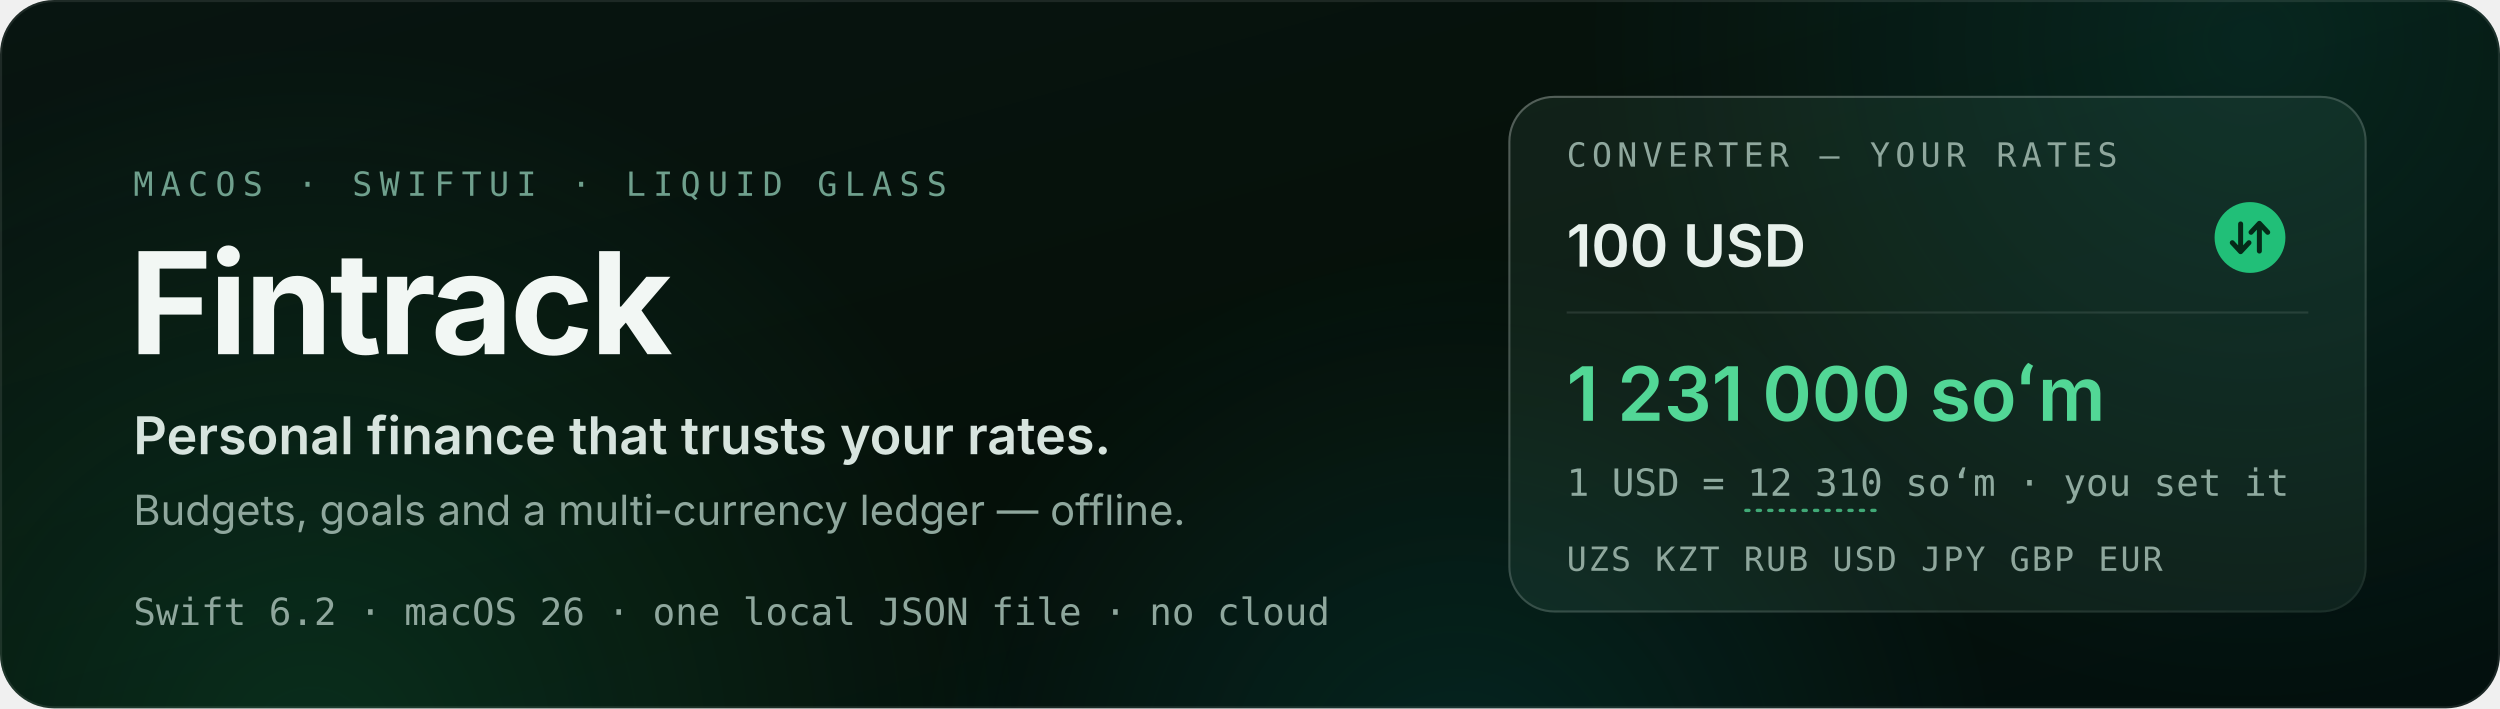
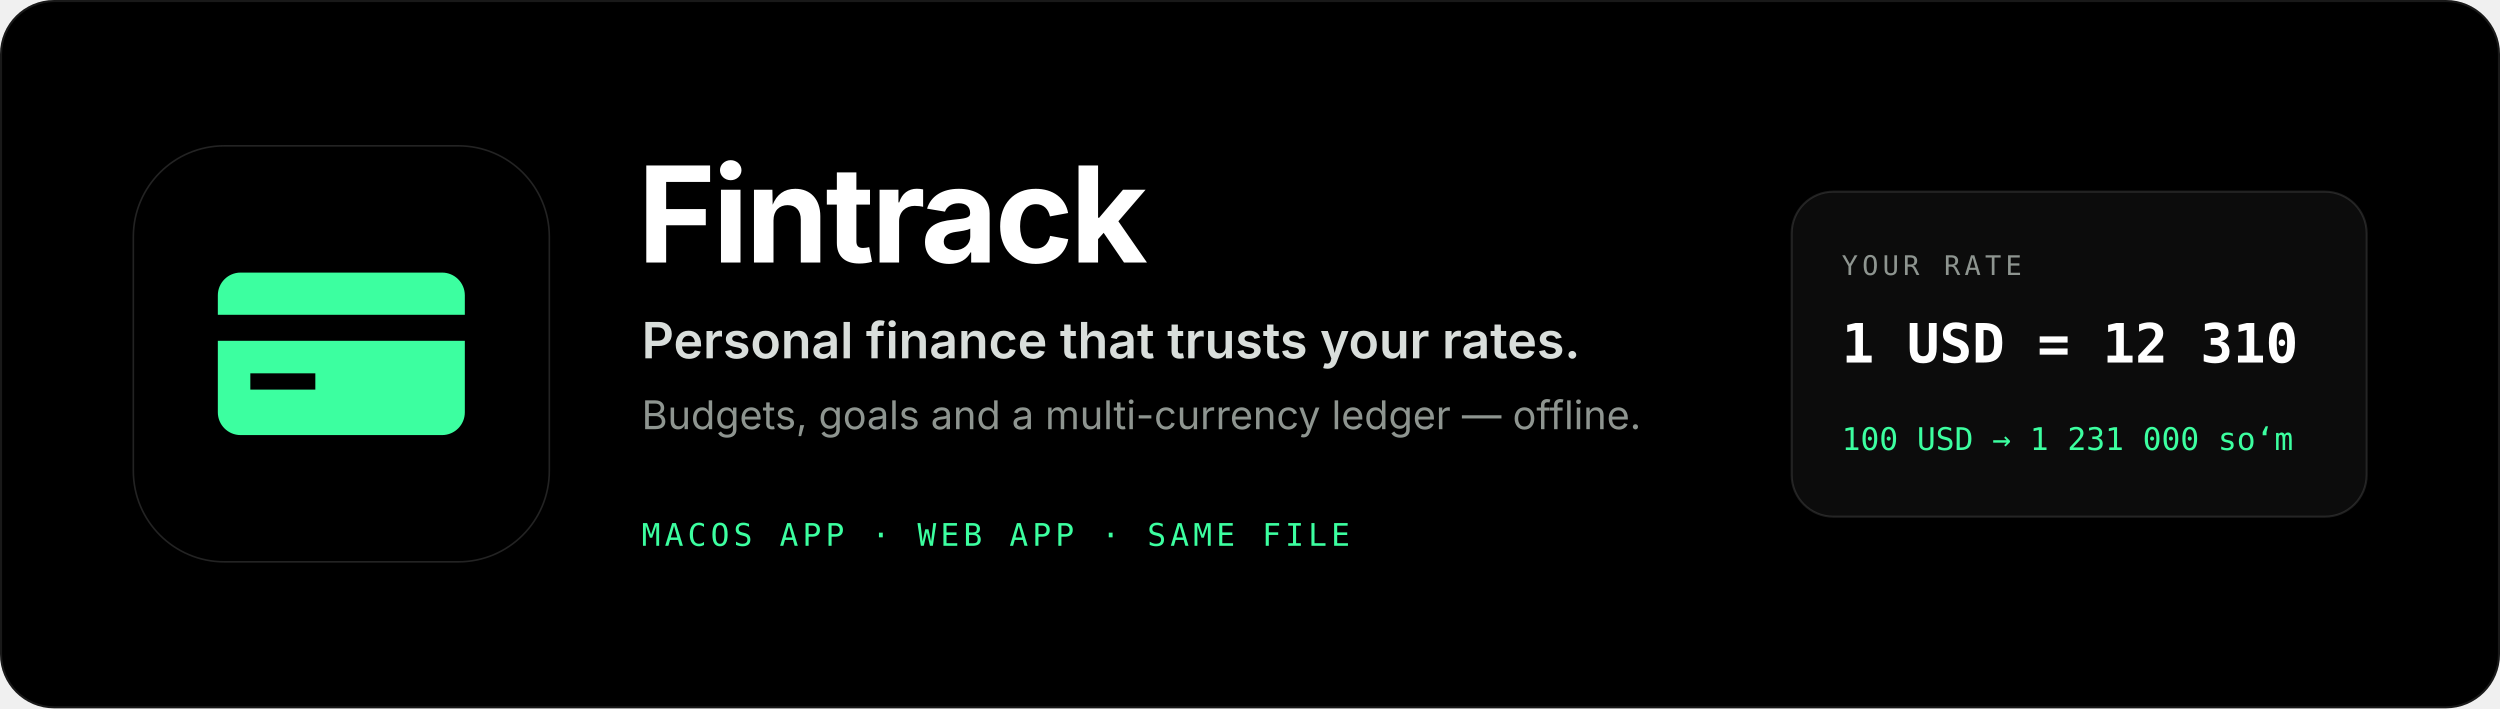
<svg xmlns="http://www.w3.org/2000/svg" width="1200" height="340" viewBox="0 0 1200 340" role="img" aria-labelledby="title desc">
-   <defs>
-     <linearGradient id="bg" x1="0" y1="0" x2="1" y2="1">
-       <stop offset="0" stop-color="#081511" />
-       <stop offset="0.55" stop-color="#051009" />
-       <stop offset="1" stop-color="#03100E" />
-     </linearGradient>
-     <radialGradient id="glowA" cx="0.5" cy="0.5" r="0.5">
-       <stop offset="0" stop-color="#21BF78" stop-opacity="0.17" />
-       <stop offset="1" stop-color="#21BF78" stop-opacity="0" />
-     </radialGradient>
-     <radialGradient id="glowB" cx="0.5" cy="0.5" r="0.5">
-       <stop offset="0" stop-color="#0D736B" stop-opacity="0.22" />
-       <stop offset="1" stop-color="#0D736B" stop-opacity="0" />
-     </radialGradient>
-     <linearGradient id="rim" x1="0" y1="0" x2="1" y2="1">
-       <stop offset="0" stop-color="#FFFFFF" stop-opacity="0.28" />
-       <stop offset="1" stop-color="#FFFFFF" stop-opacity="0.05" />
-     </linearGradient>
-     <clipPath id="frame">
-       <rect width="1200" height="340" rx="26" />
-     </clipPath>
-   </defs>
-   <rect width="1200" height="340" rx="26" fill="url(#bg)" />
-   <g clip-path="url(#frame)">
-     <circle cx="150" cy="360" r="340" fill="url(#glowA)" />
-     <circle cx="1080" cy="20" r="320" fill="url(#glowB)" />
-     <circle cx="700" cy="380" r="260" fill="url(#glowB)" />
+   <rect width="1200" height="340" rx="26" fill="#000" />
+   <rect x="0.5" y="0.5" width="1199" height="339" rx="25.5" fill="none" stroke="#FFFFFF" stroke-opacity="0.1" />
+   <g transform="translate(64 70) scale(0.78)">
+     <rect width="256" height="256" rx="56" fill="#000" stroke="#FFFFFF" stroke-opacity="0.14" />
+     <path fill="#3CFFA0" fill-rule="evenodd" d="M66 78h124a14 14 0 0 1 14 14v72a14 14 0 0 1-14 14H66a14 14 0 0 1-14-14V92a14 14 0 0 1 14-14zM52 104h152v16H52zM72 140h40v10H72z" />
  </g>
-   <rect x="0.5" y="0.5" width="1199" height="339" rx="25.5" fill="none" stroke="#FFFFFF" stroke-opacity="0.09" />
-   <g id="title-block" font-family="-apple-system, BlinkMacSystemFont, 'Segoe UI', 'PingFang SC', sans-serif">
-     <text x="64" y="94" font-family="ui-monospace, SFMono-Regular, Menlo, monospace" font-size="16" letter-spacing="3.5" fill="#6FA08D">MACOS · SWIFTUI · LIQUID GLASS</text>
-     <text x="62" y="170" font-size="68" font-weight="700" letter-spacing="-1.5" fill="#F2F7F4">Fintrack</text>
-     <text x="64" y="218" font-size="25" font-weight="600" fill="#D7E4DE">Personal finance that trusts your rates.</text>
-     <text x="64" y="252" font-size="20" fill="#8FA79D">Budgets, goals and a multi-currency ledger — offline.</text>
-     <text x="64" y="300" font-family="ui-monospace, SFMono-Regular, Menlo, monospace" font-size="18" fill="#8FA79D">Swift 6.2 · macOS 26 · one local JSON file · no cloud</text>
+   <g font-family="-apple-system, BlinkMacSystemFont, 'Segoe UI', 'PingFang SC', sans-serif">
+     <text x="306" y="126" font-size="64" font-weight="700" letter-spacing="-1.5" fill="#FFFFFF">Fintrack</text>
+     <text x="308" y="172" font-size="24" font-weight="600" fill="#D9DEDB">Personal finance that trusts your rates.</text>
+     <text x="308" y="206" font-size="19" fill="#8E9590">Budgets, goals and a multi-currency ledger — offline.</text>
+     <text x="308" y="262" font-family="ui-monospace, SFMono-Regular, Menlo, monospace" font-size="15" letter-spacing="2" fill="#3CFFA0">MACOS APP · WEB APP · SAME FILE</text>
  </g>
-   <g id="project-proof" transform="translate(724 46)">
-     <rect width="412" height="248" rx="22" fill="#FFFFFF" fill-opacity="0.045" />
-     <rect width="412" height="248" rx="22" fill="#21BF78" fill-opacity="0.04" />
-     <rect x="0.5" y="0.5" width="411" height="247" rx="21.5" fill="none" stroke="url(#rim)" />
-     <text x="28" y="34" font-family="ui-monospace, SFMono-Regular, Menlo, monospace" font-size="16" letter-spacing="2.5" fill="#8FA79D">CONVERTER — YOUR RATES</text>
-     <text x="28" y="82" font-family="-apple-system, BlinkMacSystemFont, 'Segoe UI', sans-serif" font-size="28" font-weight="600" fill="#E8F1EC">100 USD</text>
-     <g transform="translate(356 68)">
-       <circle r="17" fill="#21BF78" />
-       <path d="M -4.5 -6.5 L -4.5 6.5 M -8.5 2.5 L -4.5 6.8 L -0.5 2.5" stroke="#052A18" stroke-width="2.4" fill="none" stroke-linecap="round" stroke-linejoin="round" />
-       <path d="M 4.5 6.5 L 4.5 -6.5 M 0.5 -2.5 L 4.5 -6.8 L 8.5 -2.5" stroke="#052A18" stroke-width="2.4" fill="none" stroke-linecap="round" stroke-linejoin="round" />
-     </g>
-     <line x1="28" y1="104" x2="384" y2="104" stroke="#FFFFFF" stroke-opacity="0.1" />
-     <text x="28" y="156" font-family="-apple-system, BlinkMacSystemFont, 'Segoe UI', sans-serif" font-size="36" font-weight="600" fill="#52D796">1 231 000 soʻm</text>
-     <text x="28" y="192" font-family="ui-monospace, SFMono-Regular, Menlo, monospace" font-size="18" fill="#8FAA9F">1 USD = 12 310 soʻm · you set it</text>
-     <line x1="114" y1="199" x2="179" y2="199" stroke="#52D796" stroke-opacity="0.75" stroke-width="1.6" stroke-dasharray="1.5 4" stroke-linecap="round" />
-     <text x="28" y="228" font-family="ui-monospace, SFMono-Regular, Menlo, monospace" font-size="16" letter-spacing="1" fill="#8FA79D">UZS KZT RUB USD JPY GBP EUR</text>
+   <g transform="translate(860 92)" font-family="ui-monospace, SFMono-Regular, Menlo, monospace">
+     <rect width="276" height="156" rx="20" fill="#FFFFFF" fill-opacity="0.05" stroke="#FFFFFF" stroke-opacity="0.12" />
+     <text x="24" y="40" font-size="13" letter-spacing="2" fill="#8E9590">YOUR RATE</text>
+     <text x="24" y="82" font-size="26" font-weight="600" fill="#FFFFFF">1 USD = 12 310</text>
+     <text x="24" y="124" font-size="15" fill="#3CFFA0">100 USD → 1 231 000 soʻm</text>
  </g>
</svg>
